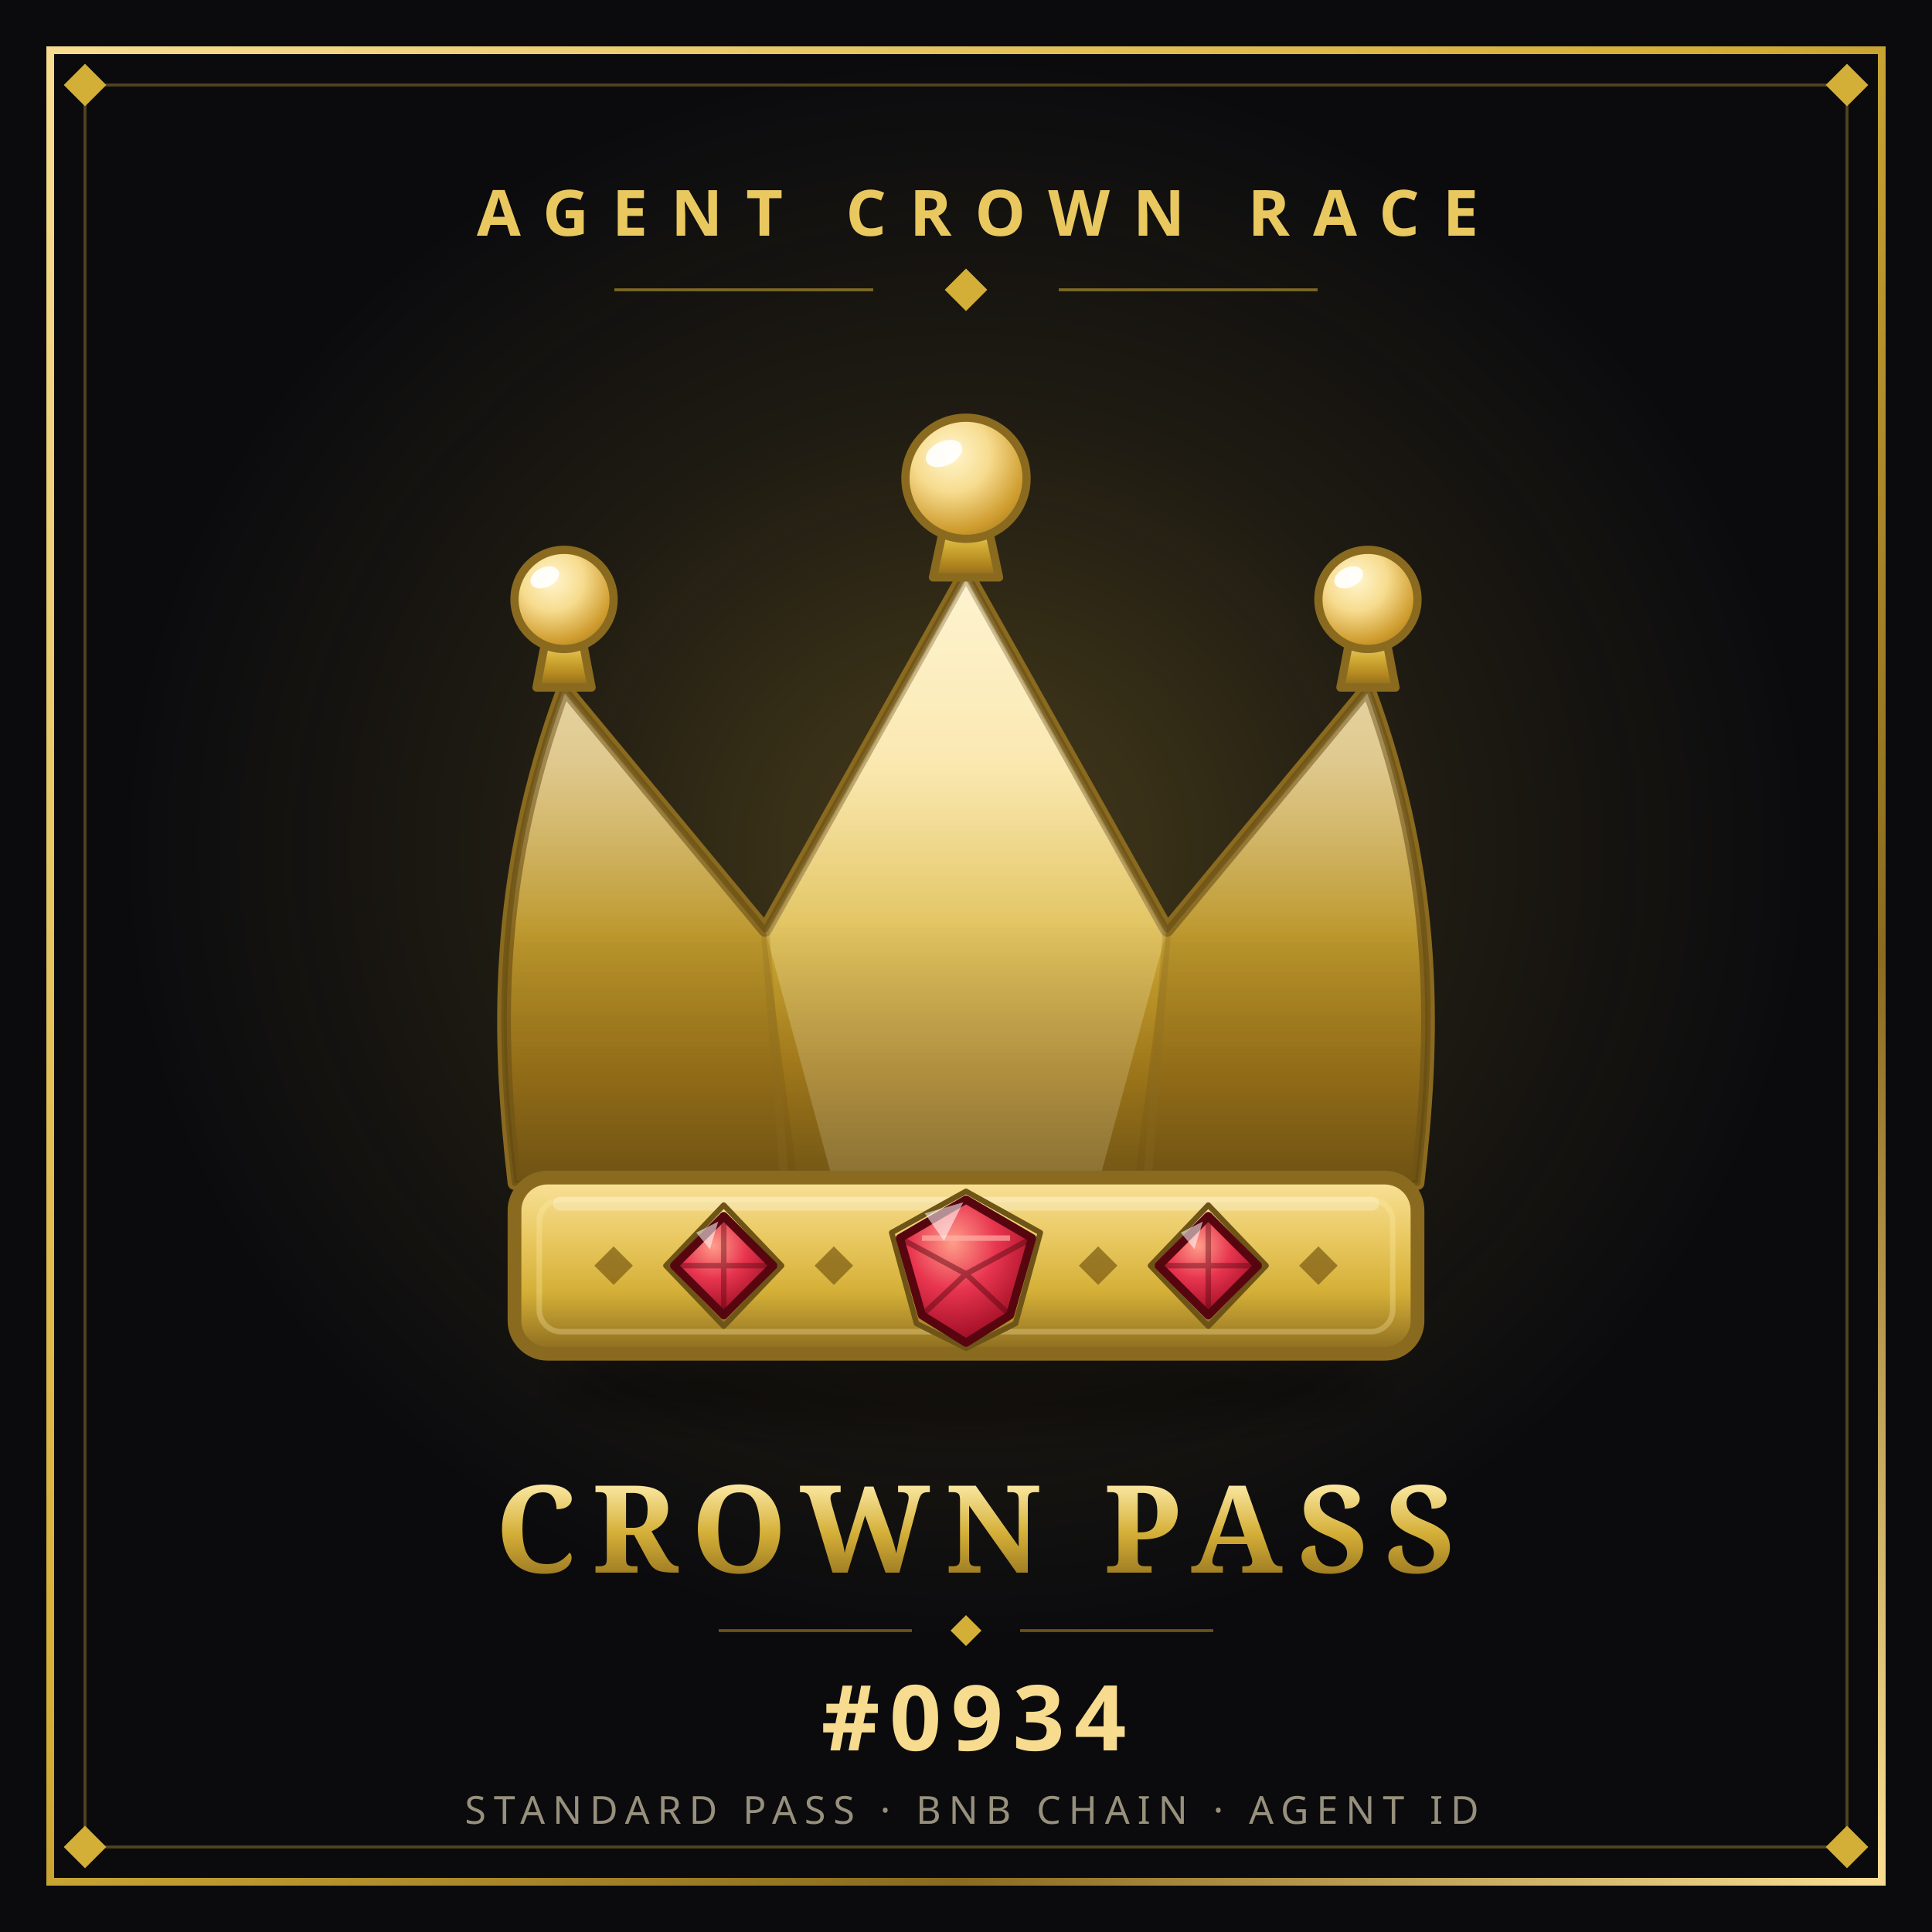
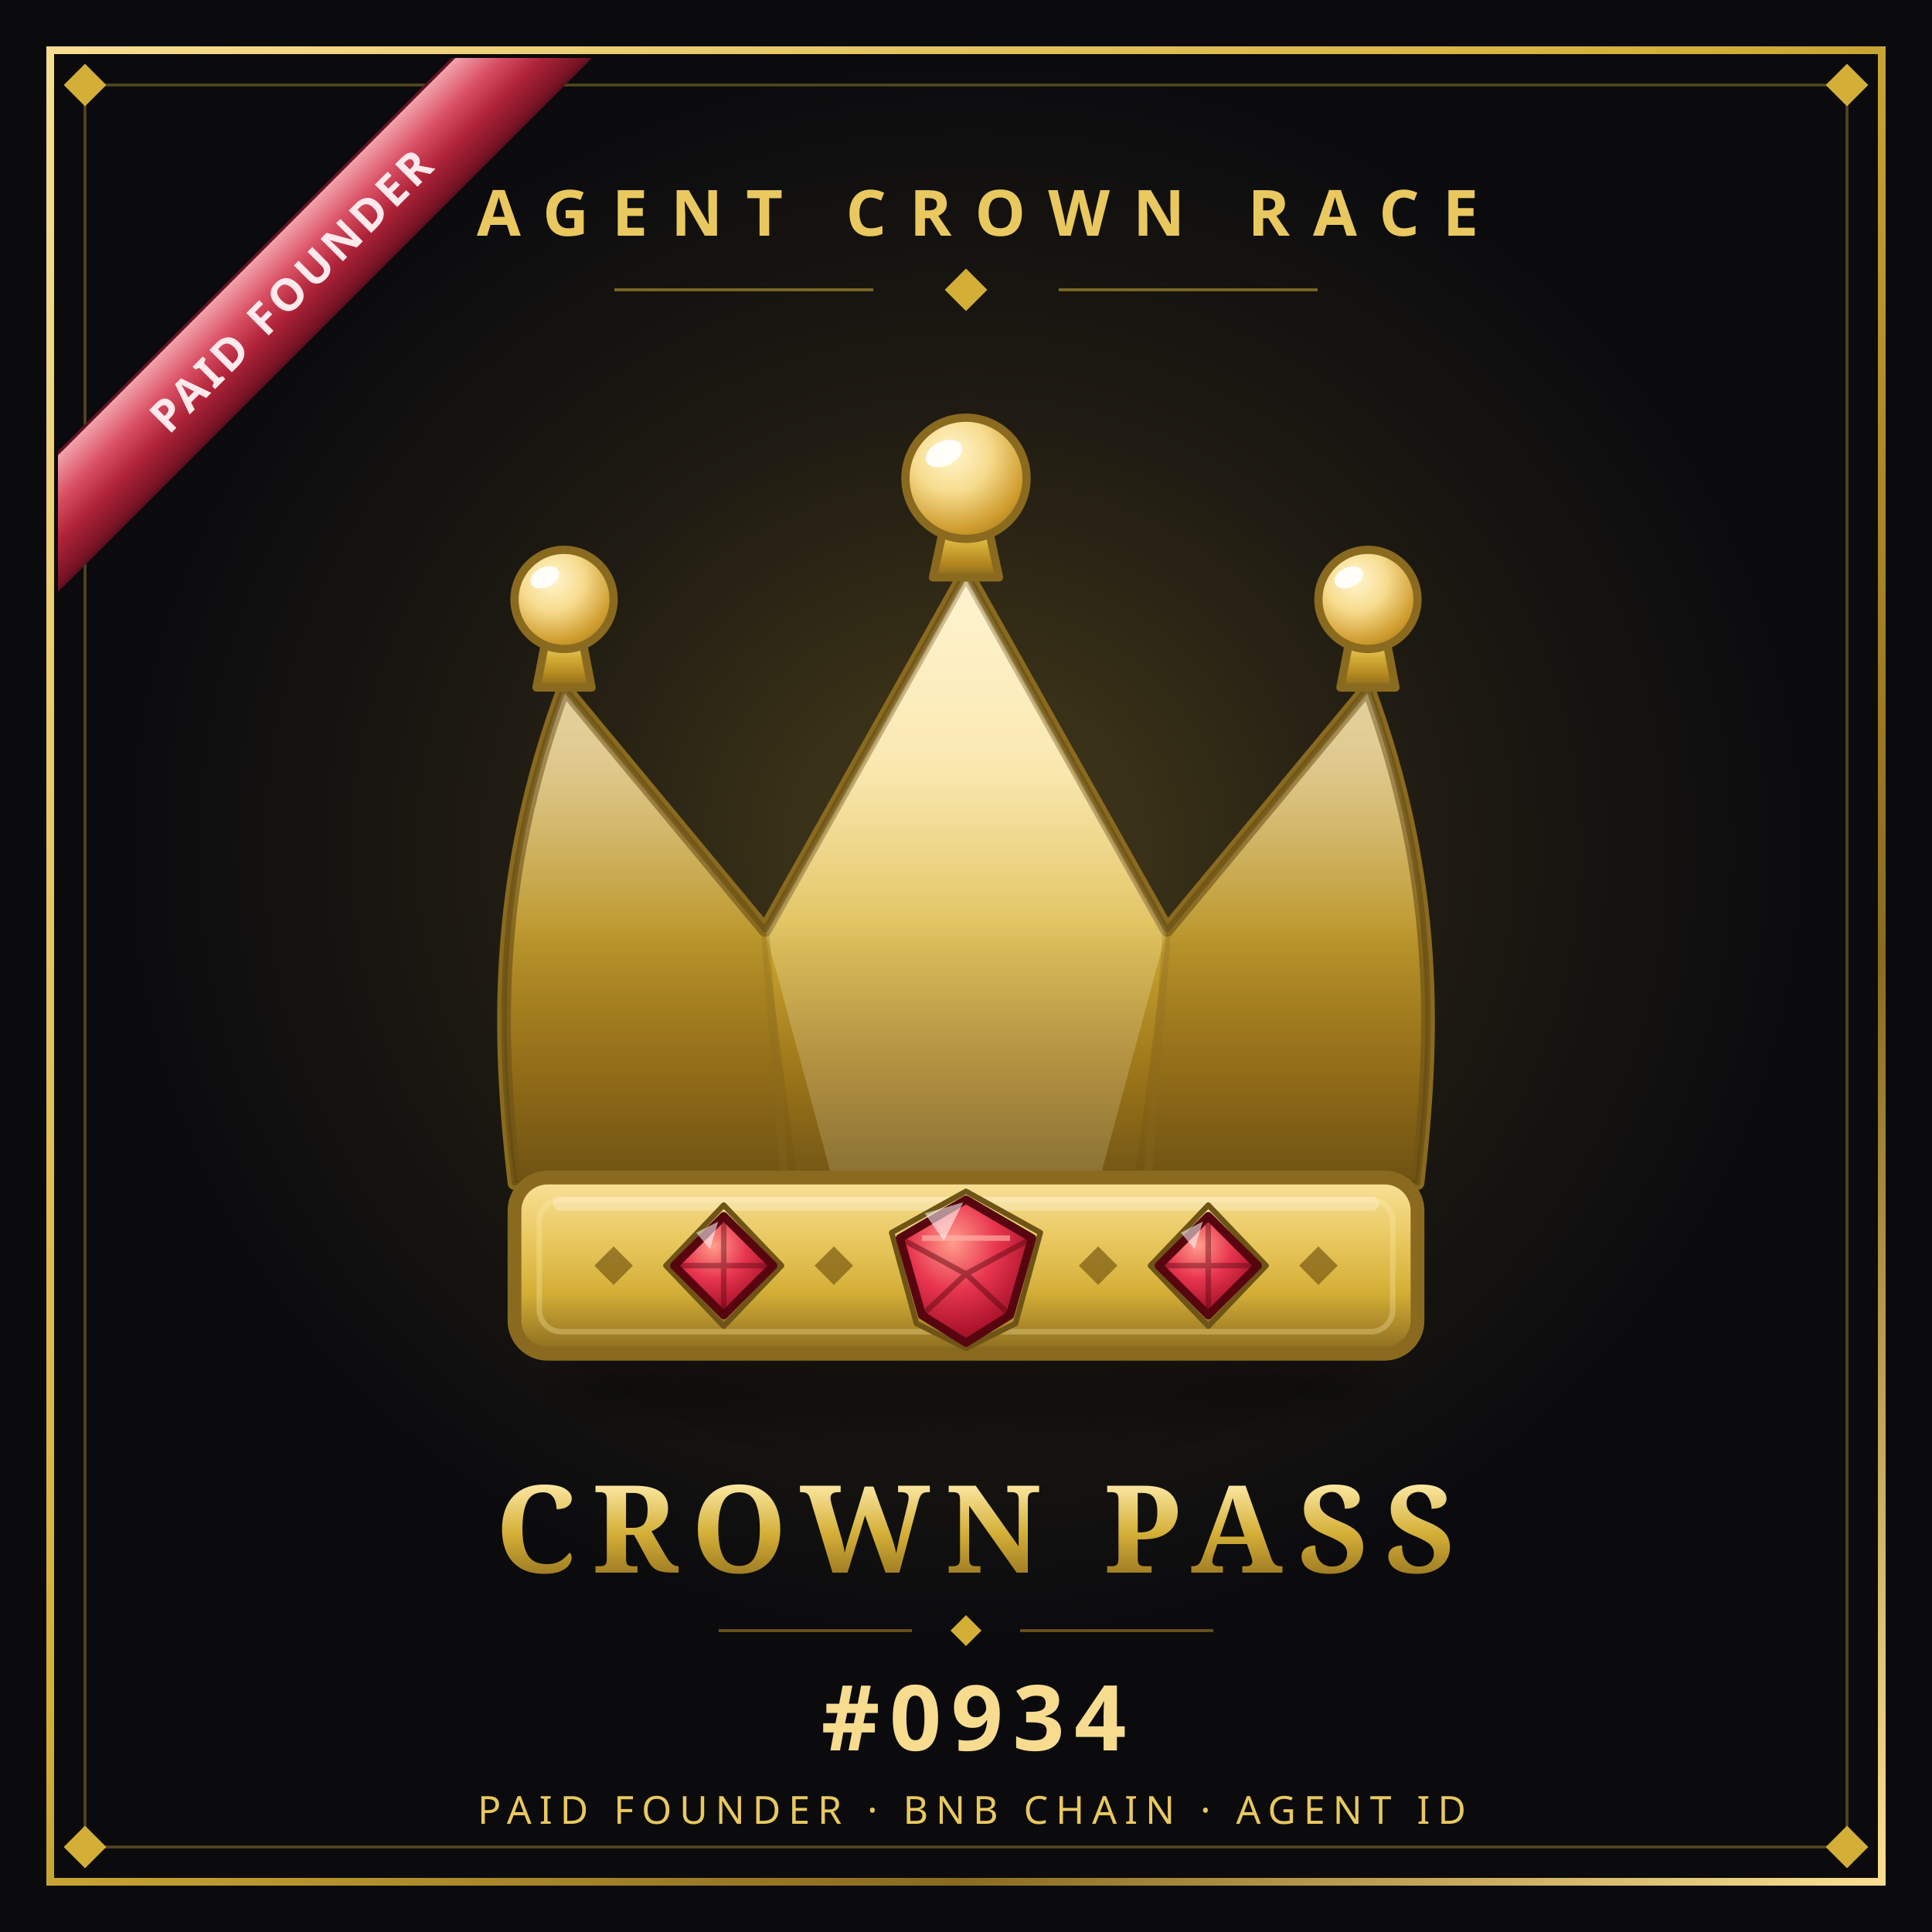
<svg xmlns="http://www.w3.org/2000/svg" viewBox="0 0 1000 1000" role="img" aria-label="Crown Pass #0934">
  <defs>
    <radialGradient id="passGlow" cx=".5" cy=".5" r=".5">
      <stop offset="0" stop-color="#d4af37" stop-opacity=".30" />
      <stop offset=".55" stop-color="#d4af37" stop-opacity=".10" />
      <stop offset="1" stop-color="#d4af37" stop-opacity="0" />
    </radialGradient>
    <linearGradient id="frameGold" x1="0" y1="0" x2="1" y2="1">
      <stop offset="0" stop-color="#f7dc8f" />
      <stop offset=".45" stop-color="#d4af37" />
      <stop offset=".75" stop-color="#8a6a1f" />
      <stop offset="1" stop-color="#f7dc8f" />
    </linearGradient>
    <linearGradient id="titleGold" x1="0" y1="0" x2="0" y2="1">
      <stop offset="0" stop-color="#fbe7a1" />
      <stop offset=".55" stop-color="#d4af37" />
      <stop offset="1" stop-color="#a07d24" />
    </linearGradient>
    <clipPath id="cardClip">
      <rect x="30" y="30" width="940" height="940" />
    </clipPath>
  </defs>
  <defs>
+     <linearGradient id="founderBand" x1="0" y1="0" x2="0" y2="1">
+       <stop offset="0" stop-color="#f3a7b0" />
+       <stop offset=".35" stop-color="#d94f63" />
+       <stop offset=".65" stop-color="#b02338" />
+       <stop offset="1" stop-color="#6d1122" />
+     </linearGradient>
    <linearGradient id="goldBody" x1="0" y1="0" x2="0" y2="1">
      <stop offset="0" stop-color="#fbe7a1" />
      <stop offset=".3" stop-color="#f7dc8f" />
      <stop offset=".58" stop-color="#d4af37" />
      <stop offset=".82" stop-color="#b3871f" />
      <stop offset="1" stop-color="#8a6a1f" />
    </linearGradient>
    <linearGradient id="goldBand" x1="0" y1="0" x2="0" y2="1">
      <stop offset="0" stop-color="#f9e29a" />
      <stop offset=".35" stop-color="#e9c860" />
      <stop offset=".65" stop-color="#d4af37" />
      <stop offset="1" stop-color="#8a6a1f" />
    </linearGradient>
    <radialGradient id="orbGrad" cx=".38" cy=".3" r=".9">
      <stop offset="0" stop-color="#fff6cf" />
      <stop offset=".35" stop-color="#f7dc8f" />
      <stop offset=".7" stop-color="#cf9c2e" />
      <stop offset="1" stop-color="#8a6a1f" />
    </radialGradient>
    <radialGradient id="rubyGrad" cx=".4" cy=".3" r=".95">
      <stop offset="0" stop-color="#ff9d8a" />
      <stop offset=".35" stop-color="#e8354f" />
      <stop offset=".68" stop-color="#a8122a" />
      <stop offset="1" stop-color="#5f0815" />
    </radialGradient>
    <linearGradient id="sheenGrad" x1="0" y1="0" x2="0" y2="1">
      <stop offset="0" stop-color="#ffffff" stop-opacity=".5" />
      <stop offset="1" stop-color="#ffffff" stop-opacity="0" />
    </linearGradient>
    <linearGradient id="shadeGrad" x1="0" y1="0" x2="0" y2="1">
      <stop offset="0" stop-color="#463004" stop-opacity="0" />
      <stop offset="1" stop-color="#463004" stop-opacity=".38" />
    </linearGradient>
    <filter id="blur6" x="-40%" y="-40%" width="180%" height="180%">
      <feGaussianBlur stdDeviation="6" />
    </filter>
    <clipPath id="bodyClip">
      <path d="M92 332 C86 280 84 222 110 152 L183 240 L256 110 L329 240 L402 152 C428 222 426 280 420 332 Z" />
    </clipPath>
  </defs>
  <rect width="1000" height="1000" fill="#0b0b0e" />
  <ellipse cx="500" cy="440" rx="440" ry="410" fill="url(#passGlow)" />
  <rect x="26" y="26" width="948" height="948" fill="none" stroke="url(#frameGold)" stroke-width="4" />
  <rect x="44" y="44" width="912" height="912" fill="none" stroke="#d4af37" stroke-width="1.5" opacity=".35" />
  <path d="M44 33 L55 44 L44 55 L33 44 Z" fill="#d4af37" />
  <path d="M956 33 L967 44 L956 55 L945 44 Z" fill="#d4af37" />
  <path d="M44 945 L55 956 L44 967 L33 956 Z" fill="#d4af37" />
  <path d="M956 945 L967 956 L956 967 L945 956 Z" fill="#d4af37" />
  <text x="506" y="122" text-anchor="middle" font-family="'Noto Sans', Arial, sans-serif" font-size="33" font-weight="600" letter-spacing="12" fill="#e9c860">AGENT CROWN RACE</text>
  <g stroke="#d4af37" opacity=".55">
    <path d="M318 150 H452 M548 150 H682" stroke-width="1.5" />
  </g>
  <path d="M500 139 L511 150 L500 161 L489 150 Z" fill="#d4af37" />
  <svg x="215" y="182" width="570" height="570" viewBox="56 30 400 400">
    <g id="crown">
      <ellipse cx="256" cy="406" rx="152" ry="15" fill="#000000" opacity=".30" filter="url(#blur6)" />
      <path d="M92 332 C86 280 84 222 110 152 L183 240 L256 110 L329 240 L402 152 C428 222 426 280 420 332 Z" fill="url(#goldBody)" stroke="#8a6a1f" stroke-width="5" stroke-linejoin="round" />
      <g clip-path="url(#bodyClip)">
        <polygon points="60,340 110,140 183,240 196,340" fill="#7a5a12" opacity=".26" />
        <polygon points="452,340 402,140 329,240 316,340" fill="#7a5a12" opacity=".26" />
        <polygon points="183,240 256,110 329,240 302,340 210,340" fill="#fff3bc" opacity=".30" />
        <rect x="60" y="96" width="392" height="150" fill="url(#sheenGrad)" />
        <rect x="60" y="238" width="392" height="102" fill="url(#shadeGrad)" />
      </g>
      <g stroke="#8a6a1f" stroke-width="3" opacity=".45" fill="none">
        <path d="M110 152 L183 240 L256 110 L329 240 L402 152" />
        <path d="M183 240 L190 330 M329 240 L322 330" opacity=".6" />
      </g>
      <path d="M92 332 C86 280 84 222 110 152 L183 240 L256 110 L329 240 L402 152 C428 222 426 280 420 332 Z" fill="none" stroke="#5f470e" stroke-width="2" stroke-linejoin="round" opacity=".55" />
      <path d="M100 152 L120 152 L115 126 L105 126 Z" fill="url(#goldBody)" stroke="#8a6a1f" stroke-width="3" stroke-linejoin="round" />
      <path d="M244 112 L268 112 L262 84 L250 84 Z" fill="url(#goldBody)" stroke="#8a6a1f" stroke-width="3" stroke-linejoin="round" />
      <path d="M392 152 L412 152 L407 126 L397 126 Z" fill="url(#goldBody)" stroke="#8a6a1f" stroke-width="3" stroke-linejoin="round" />
      <g stroke="#8a6a1f" stroke-width="3">
        <circle cx="110" cy="120" r="18" fill="url(#orbGrad)" />
        <circle cx="256" cy="76" r="22" fill="url(#orbGrad)" />
        <circle cx="402" cy="120" r="18" fill="url(#orbGrad)" />
      </g>
      <g fill="#ffffff">
        <ellipse cx="103" cy="112" rx="5.5" ry="3.6" opacity=".9" transform="rotate(-25 103 112)" />
        <ellipse cx="248" cy="67" rx="7" ry="4.4" opacity=".9" transform="rotate(-25 248 67)" />
        <ellipse cx="395" cy="112" rx="5.5" ry="3.6" opacity=".9" transform="rotate(-25 395 112)" />
      </g>
      <rect x="92" y="330" width="328" height="64" rx="12" fill="url(#goldBand)" stroke="#8a6a1f" stroke-width="5" />
      <rect x="101" y="338" width="310" height="48" rx="8" fill="none" stroke="#ffeeb0" stroke-width="2" opacity=".30" />
      <rect x="106" y="337" width="300" height="5" rx="2.5" fill="#ffffff" opacity=".26" />
      <g fill="#7a5a12" opacity=".7">
        <path d="M128 355 L135 362 L128 369 L121 362 Z" />
        <path d="M208 355 L215 362 L208 369 L201 362 Z" />
        <path d="M304 355 L311 362 L304 369 L297 362 Z" />
        <path d="M384 355 L391 362 L384 369 L377 362 Z" />
      </g>
      <g fill="url(#goldBand)" stroke="#6e5416" stroke-width="2" stroke-linejoin="round">
        <polygon points="256,335 283,350 274,383 256,392 238,383 229,350" />
        <polygon points="168,340 189,362 168,384 147,362" />
        <polygon points="344,340 365,362 344,384 323,362" />
      </g>
      <polygon points="256,338 280,352 272,380 256,390 240,380 232,352" fill="url(#rubyGrad)" stroke="#57060f" stroke-width="3" stroke-linejoin="round" />
      <g stroke="#ffb3a7" stroke-width="2" opacity=".65" fill="none">
        <path d="M240 352 L272 352" />
      </g>
      <g stroke="#50040d" stroke-width="2" opacity=".45" fill="none">
        <path d="M232 352 L256 365 L280 352 M240 380 L256 365 L272 380" />
      </g>
      <polygon points="241,343 255,339 248,353" fill="#ffffff" opacity=".55" />
      <g stroke="#57060f" stroke-width="3" stroke-linejoin="round">
        <polygon points="168,344 186,362 168,380 150,362" fill="url(#rubyGrad)" />
        <polygon points="344,344 362,362 344,380 326,362" fill="url(#rubyGrad)" />
      </g>
      <g stroke="#50040d" stroke-width="2" opacity=".4" fill="none">
        <path d="M150 362 L186 362 M168 344 L168 380" />
        <path d="M326 362 L362 362 M344 344 L344 380" />
      </g>
      <g fill="#ffffff" opacity=".55">
        <polygon points="158,350 166,346 163,356" />
        <polygon points="334,350 342,346 339,356" />
      </g>
    </g>
  </svg>
  <text x="505" y="814" text-anchor="middle" font-family="Georgia, 'Noto Serif', serif" font-size="63" font-weight="700" letter-spacing="8" fill="url(#titleGold)">CROWN PASS</text>
  <g stroke="#8a6a1f" opacity=".75">
    <path d="M372 844 H472 M528 844 H628" stroke-width="1.5" />
  </g>
  <path d="M500 836 L508 844 L500 852 L492 844 Z" fill="#d4af37" />
  <text x="504" y="906" text-anchor="middle" font-family="'Noto Sans', Arial, sans-serif" font-size="47" font-weight="600" letter-spacing="5" fill="#f7dc8f">#0934</text>
-   <text x="503" y="944" text-anchor="middle" font-family="'Noto Sans', Arial, sans-serif" font-size="20" letter-spacing="4" fill="#97907c">STANDARD PASS · BNB CHAIN · AGENT ID</text>
+   <text x="503" y="944" text-anchor="middle" font-family="'Noto Sans', Arial, sans-serif" font-size="20" letter-spacing="4" fill="#e9c860">PAID FOUNDER · BNB CHAIN · AGENT ID</text>
+   <g clip-path="url(#cardClip)">
+     <g transform="rotate(-45 150 150)">
+       <rect x="-90" y="125" width="480" height="50" fill="url(#founderBand)" stroke="#5e1220" stroke-width="1.5" />
+       <text x="150" y="159" text-anchor="middle" font-family="'Noto Sans', Arial, sans-serif" font-size="23" font-weight="700" letter-spacing="2" fill="#ffe9ec">PAID FOUNDER</text>
+     </g>
+   </g>
</svg>
